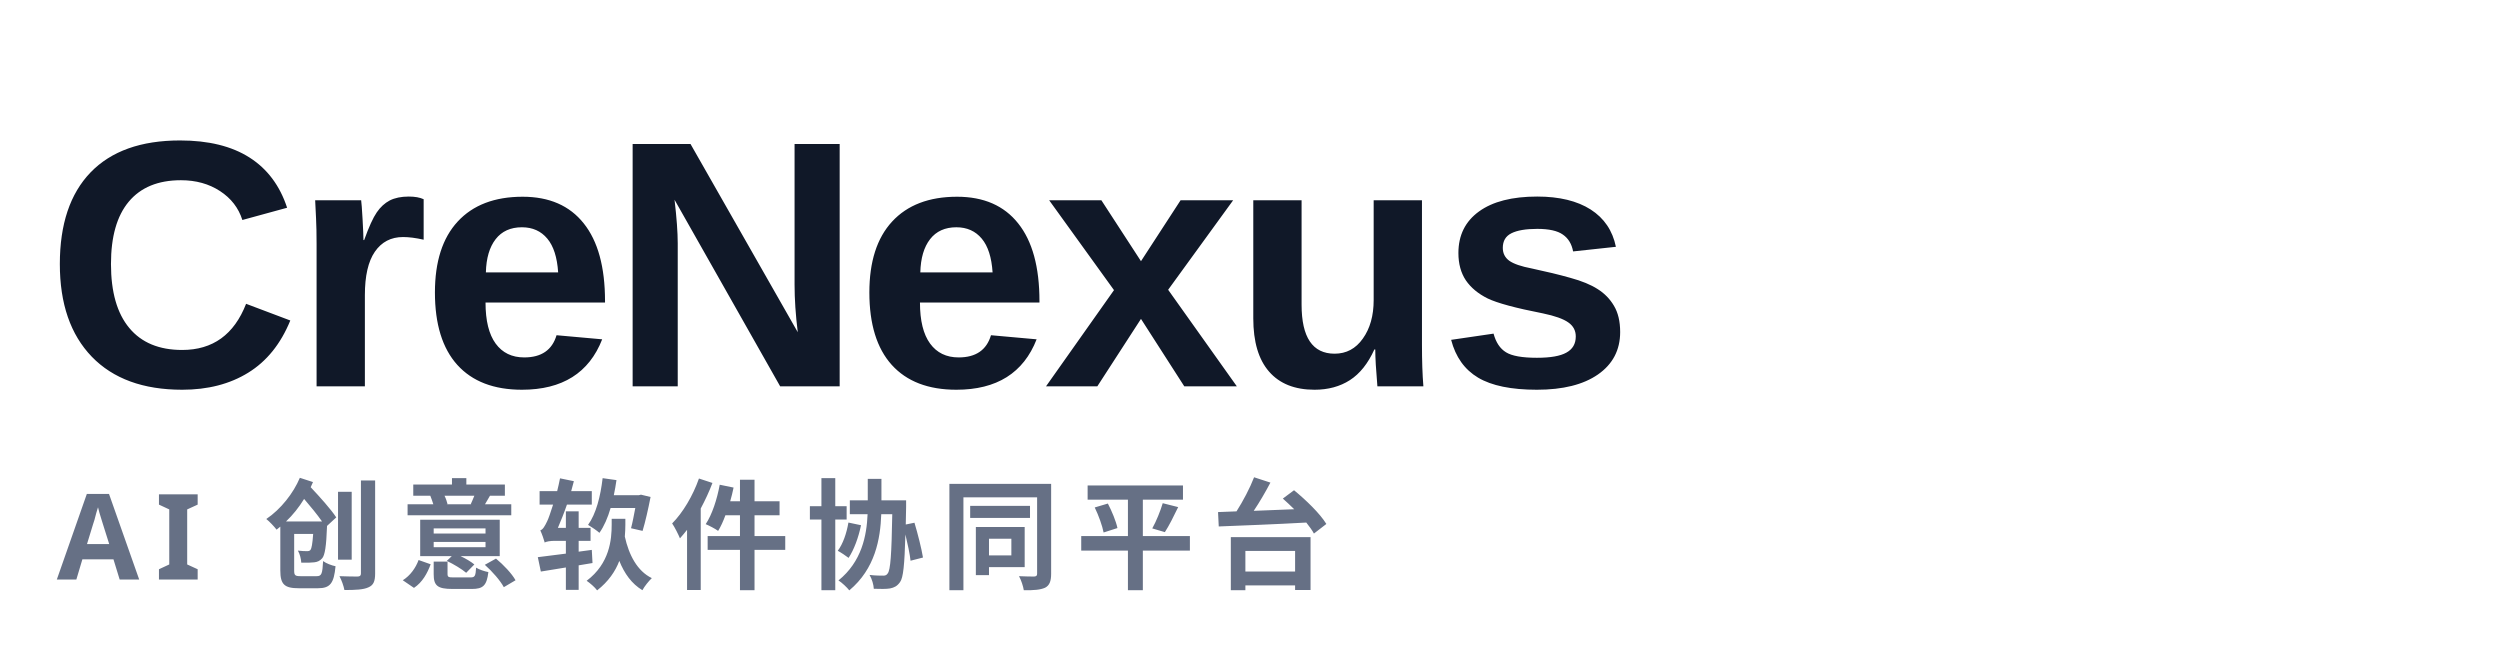
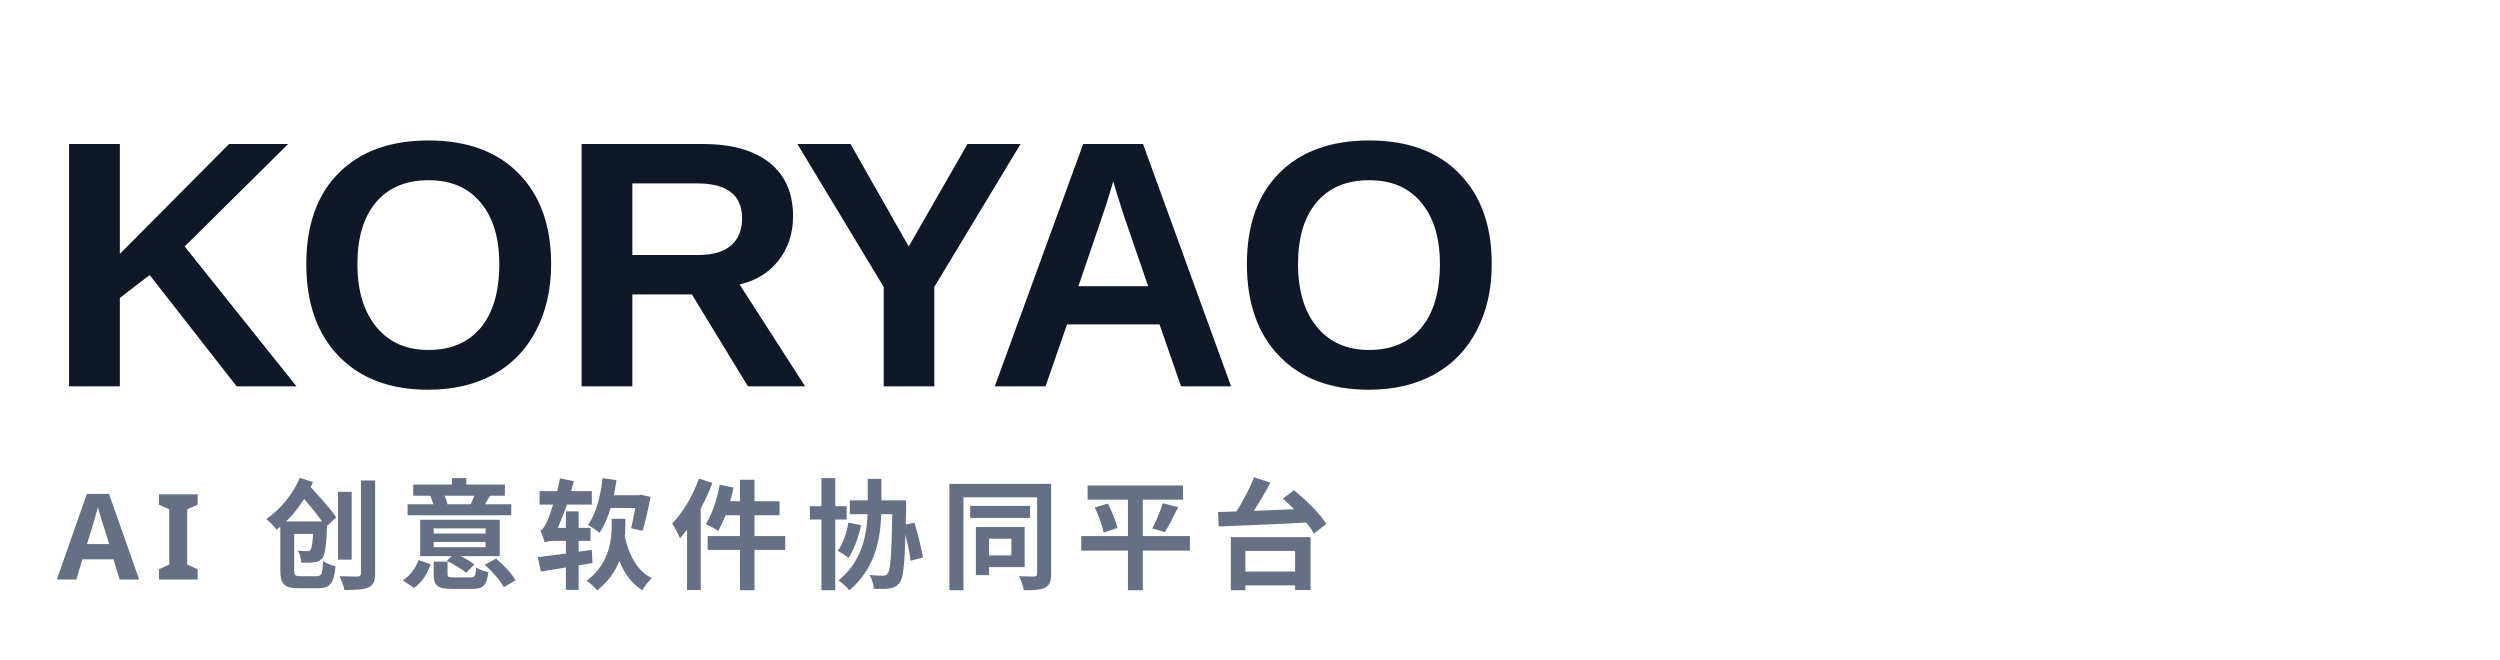
- <svg xmlns="http://www.w3.org/2000/svg" viewBox="0 0 220 58" role="img" aria-label="CreNexus AI 创意软件协同平台">
-   <text x="4" y="34" fill="#101828" font-family="Segoe UI Variable, Segoe UI, Arial, sans-serif" font-size="31" font-weight="720" letter-spacing="-0.7">CreNexus</text>
+ <svg xmlns="http://www.w3.org/2000/svg" viewBox="0 0 220 58" role="img" aria-label="KORYAO AI 创意软件协同平台">
+   <text x="4" y="34" fill="#101828" font-family="Segoe UI Variable, Segoe UI, Arial, sans-serif" font-size="31" font-weight="720" letter-spacing="-0.7">KORYAO</text>
  <text x="5" y="51" fill="#667085" font-family="Microsoft YaHei UI, PingFang SC, sans-serif" font-size="10.5" font-weight="600" letter-spacing="1.4">AI 创意软件协同平台</text>
</svg>
